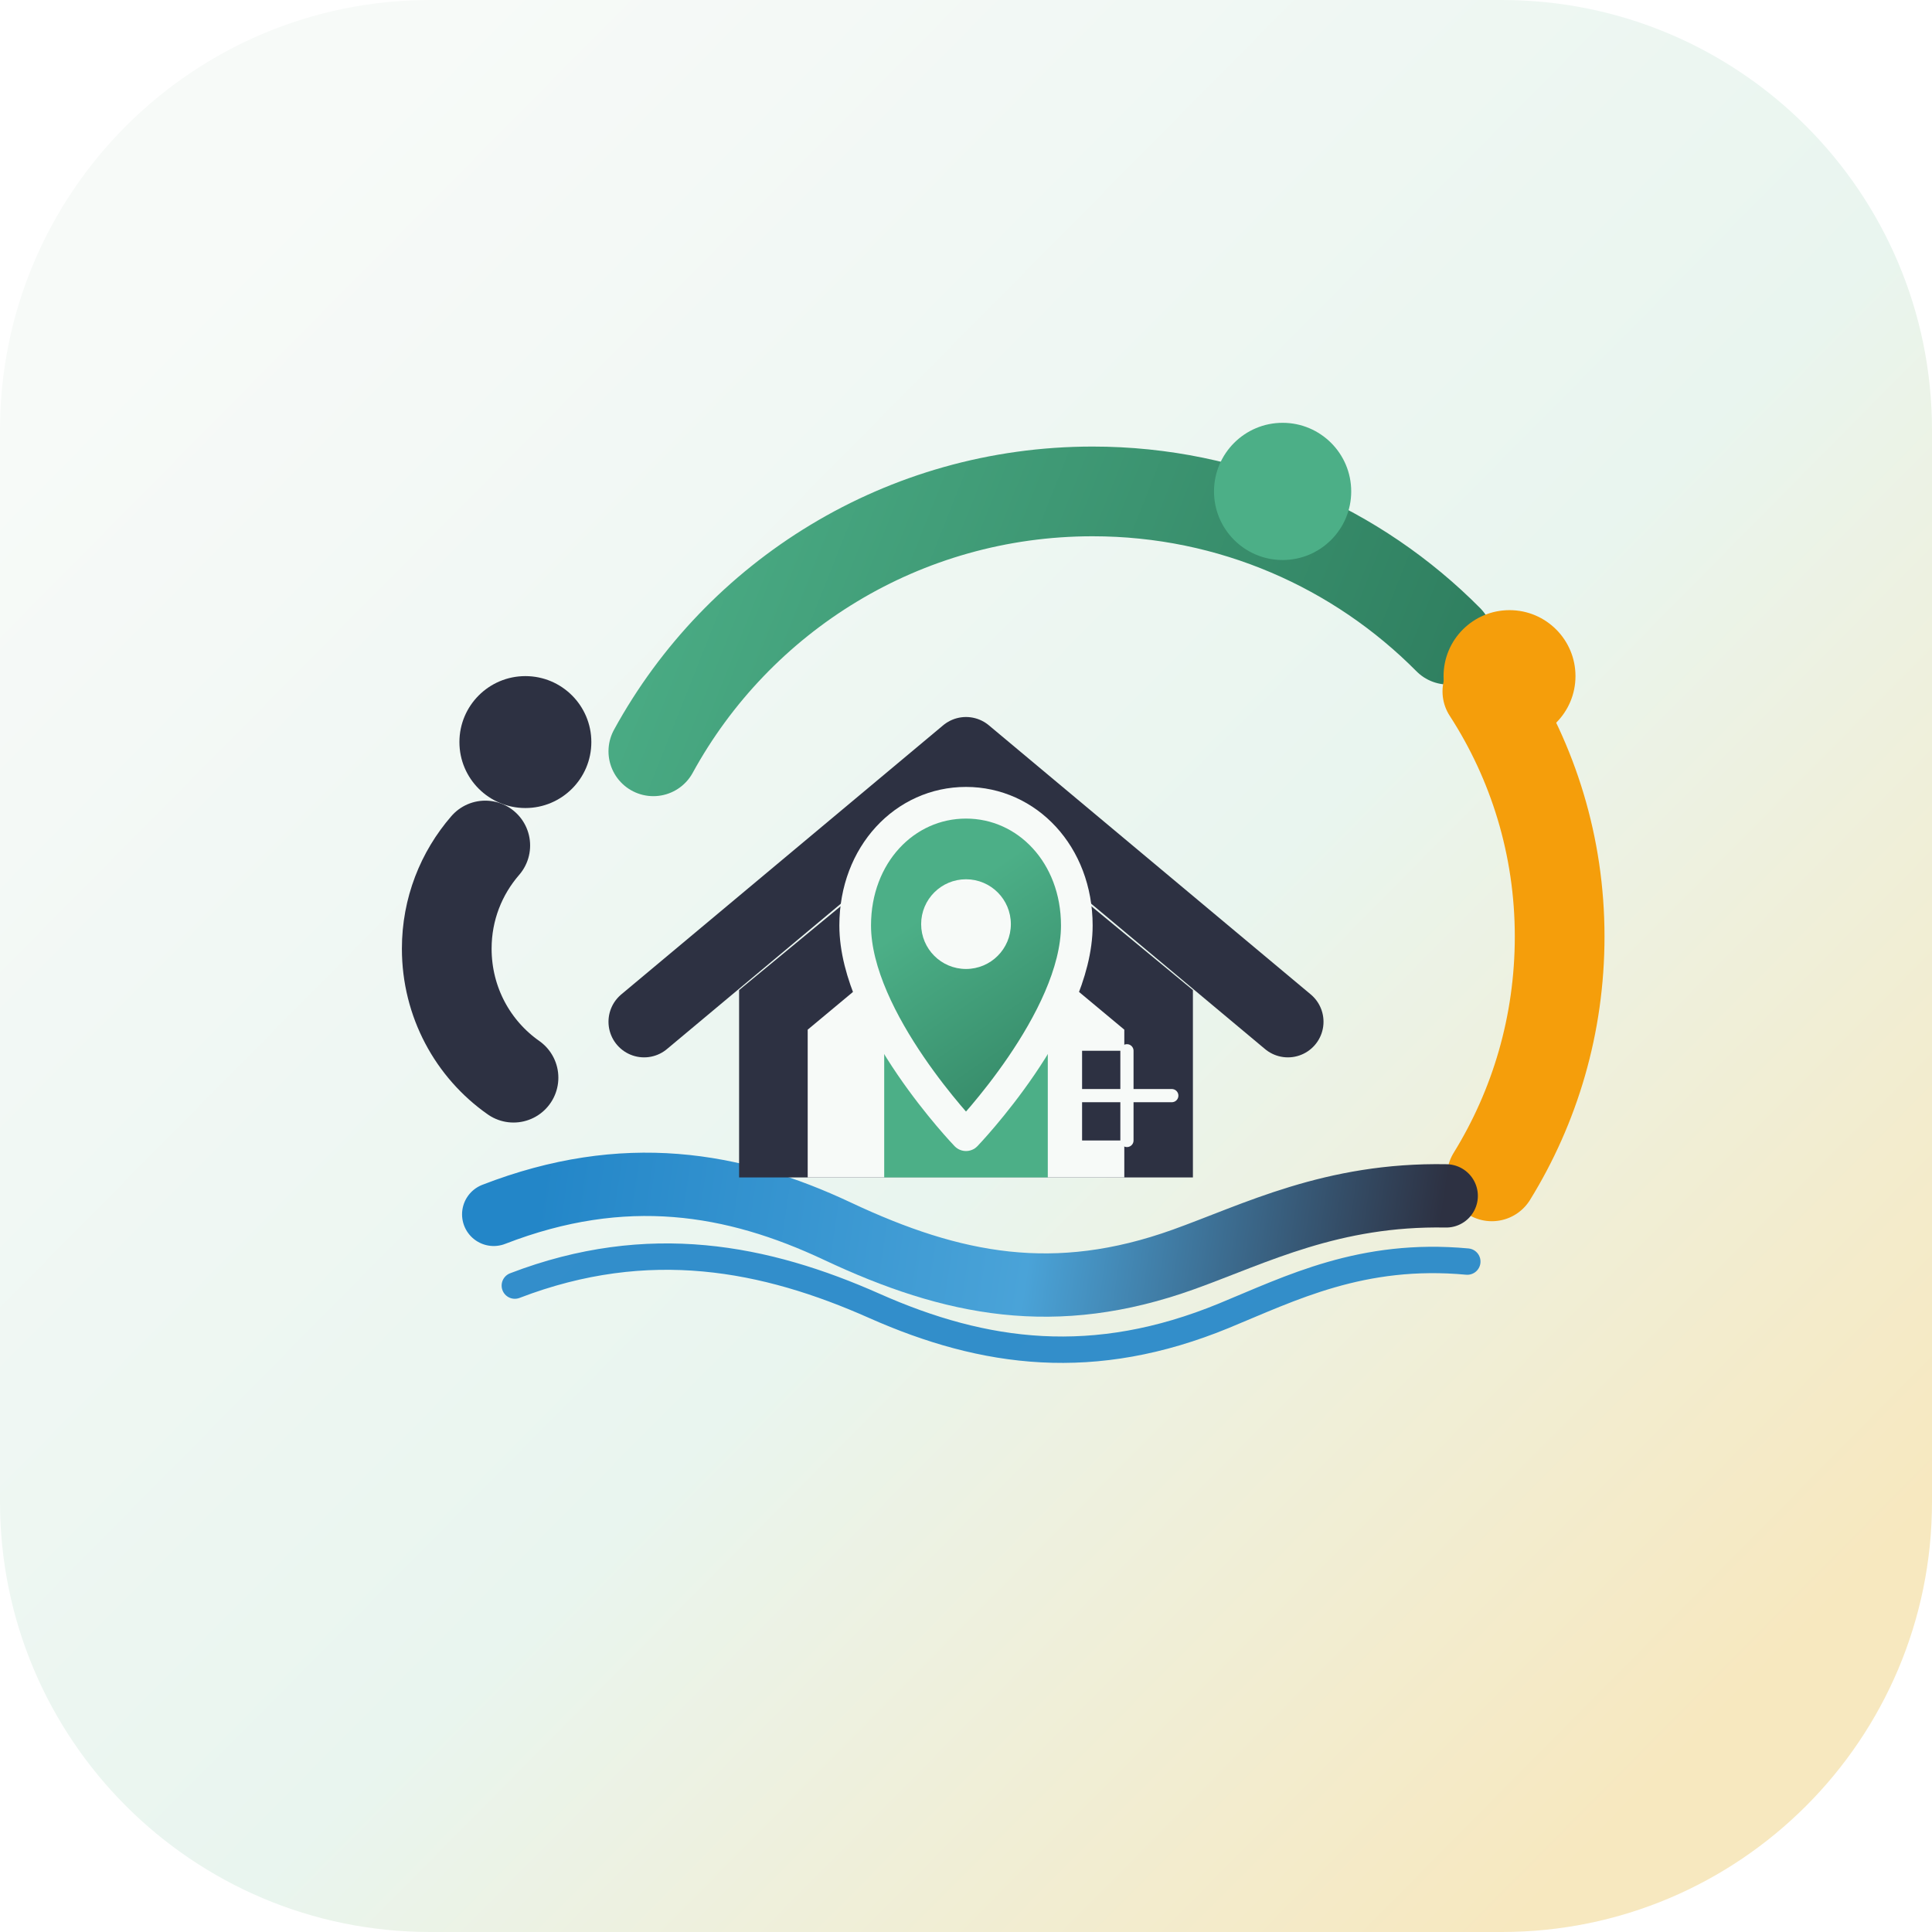
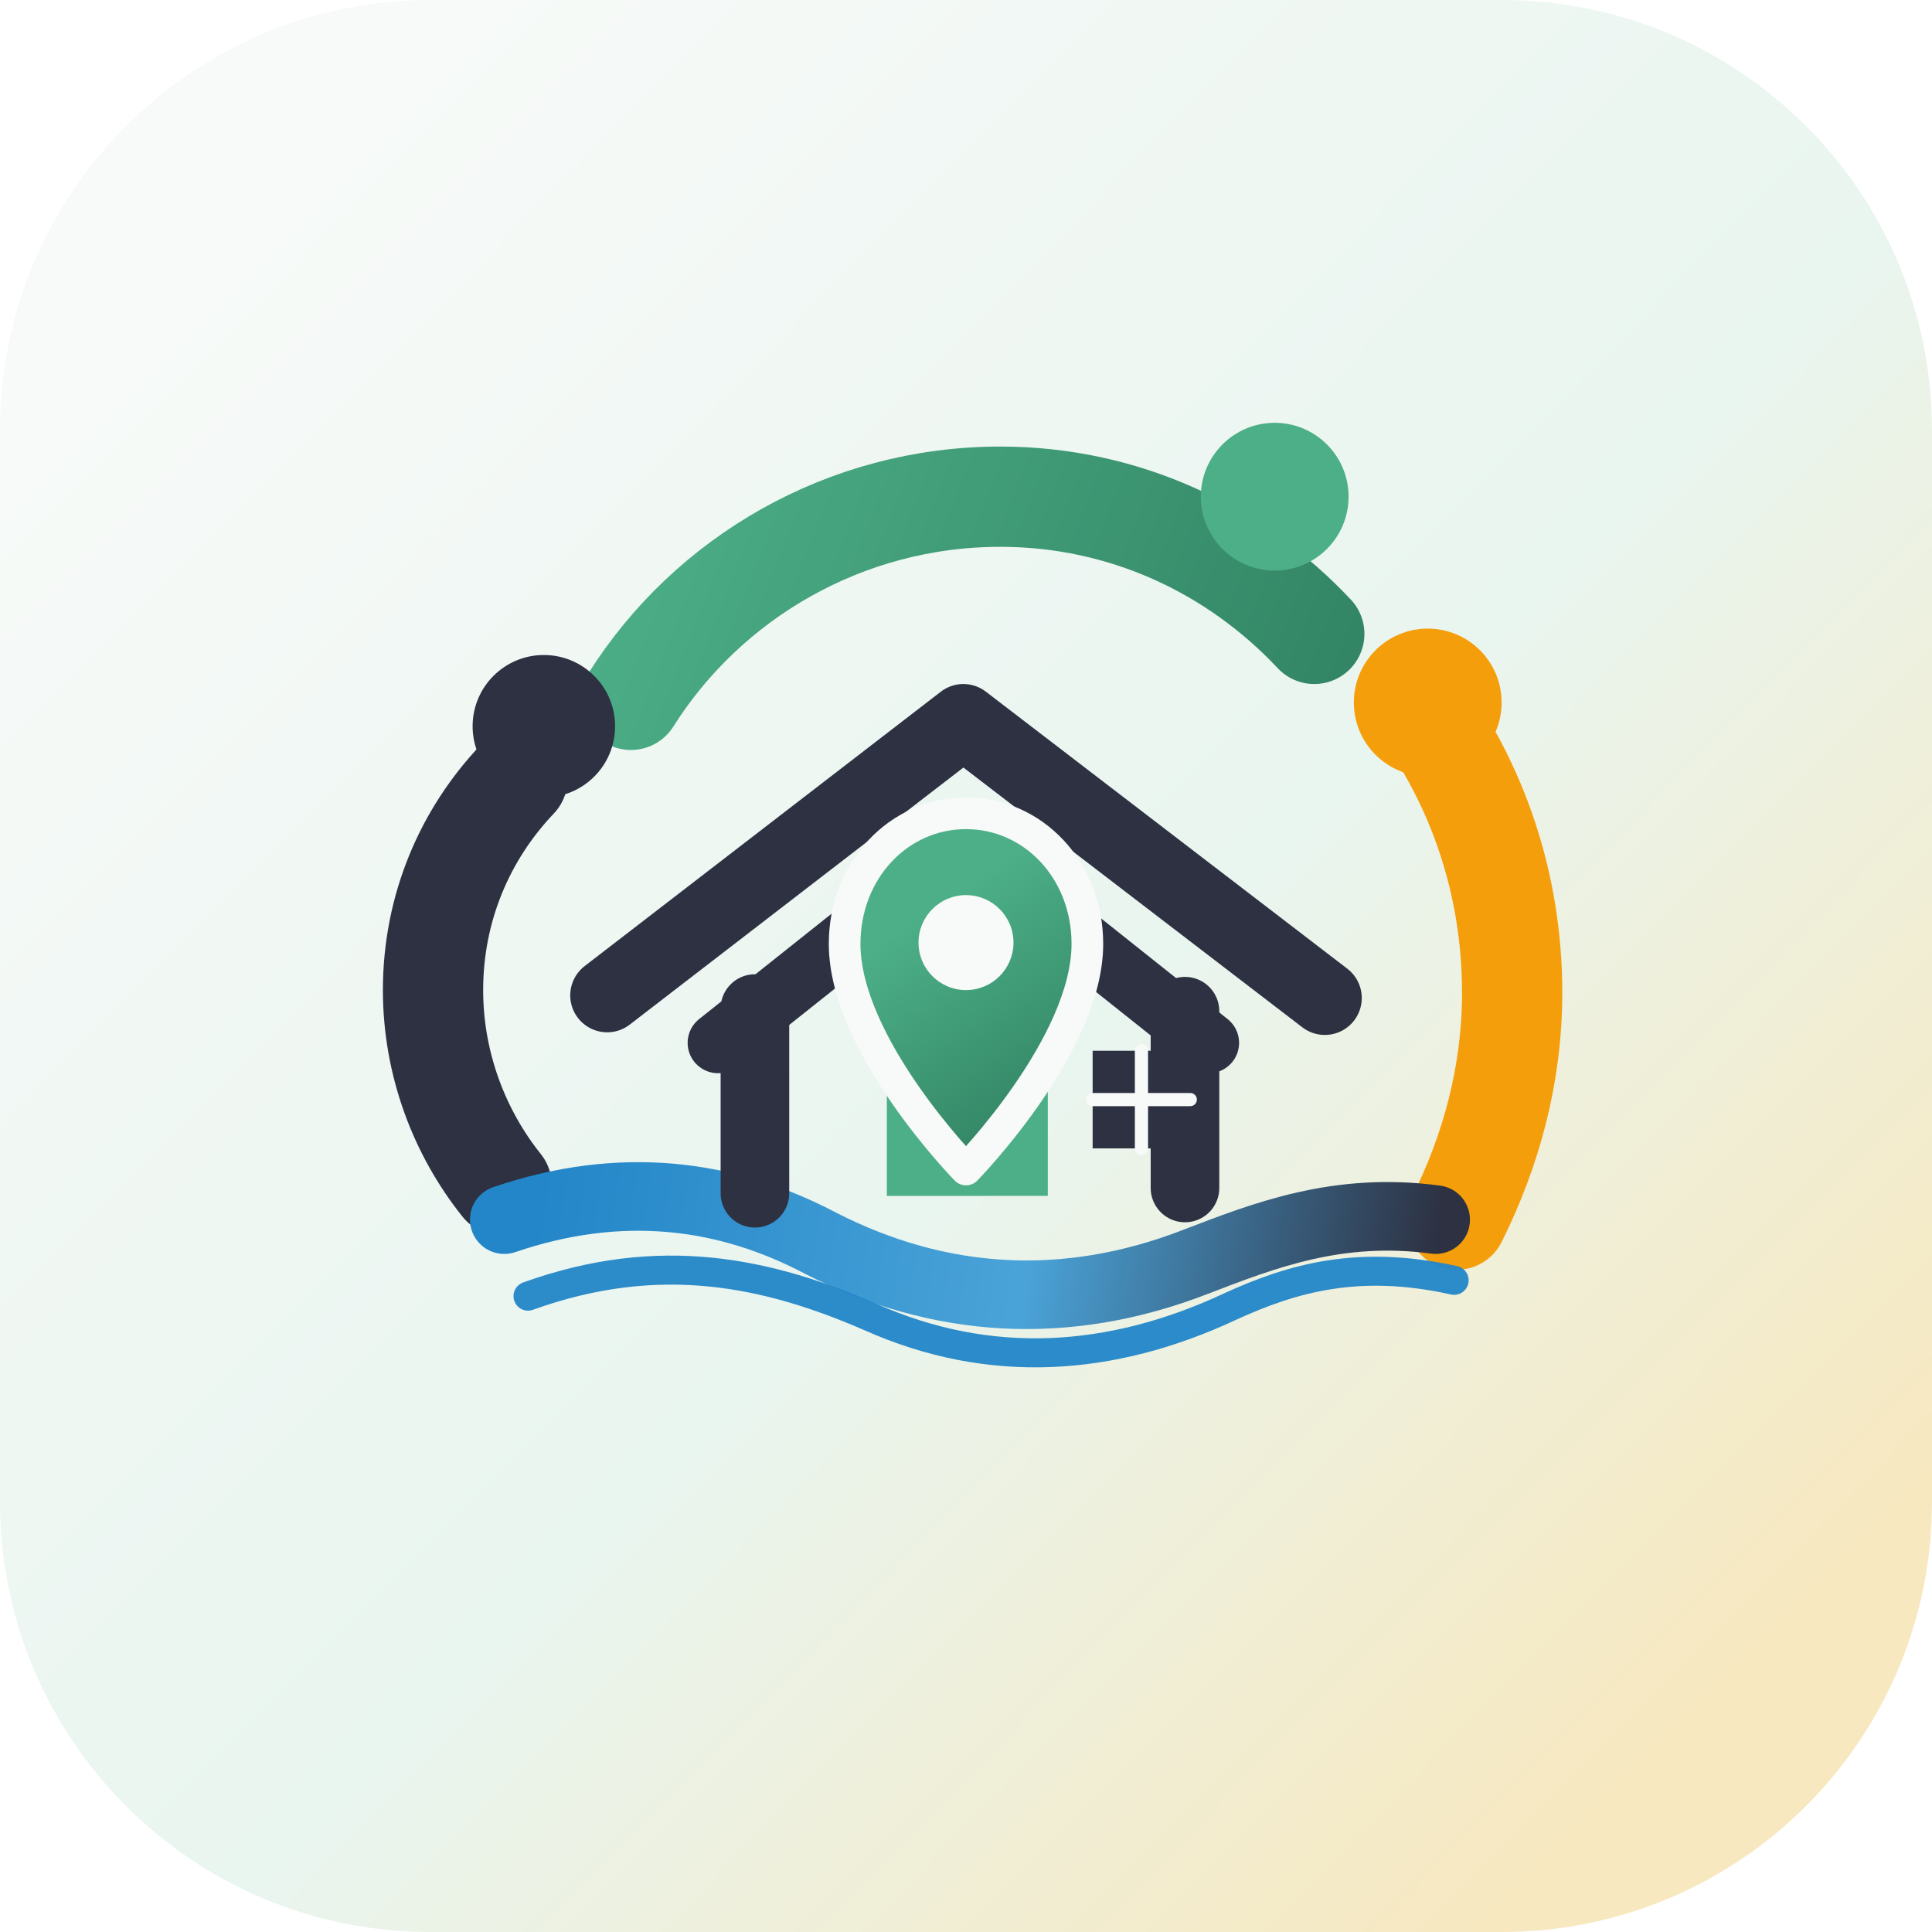
<svg xmlns="http://www.w3.org/2000/svg" width="1024" height="1024" viewBox="0 0 1024 1024" fill="none" role="img" aria-labelledby="title desc">
  <defs>
    <linearGradient id="bg" x1="128" y1="120" x2="920" y2="904" gradientUnits="userSpaceOnUse">
      <stop offset="0" stop-color="#F7FAF8" />
      <stop offset="0.56" stop-color="#E9F5EF" />
      <stop offset="1" stop-color="#F7E8BF" />
    </linearGradient>
  </defs>
  <rect width="1024" height="1024" rx="228" fill="url(#bg)" />
  <svg x="154" y="136" width="716" height="716" viewBox="0 0 512 512">
    <defs>
      <linearGradient id="greenArc" x1="118" y1="110" x2="430" y2="234" gradientUnits="userSpaceOnUse">
        <stop offset="0" stop-color="#4CAF87" />
        <stop offset="1" stop-color="#2E7D5E" />
      </linearGradient>
      <linearGradient id="riverWave" x1="96" y1="344" x2="432" y2="394" gradientUnits="userSpaceOnUse">
        <stop offset="0" stop-color="#2386C8" />
        <stop offset="0.55" stop-color="#4AA3D8" />
        <stop offset="1" stop-color="#2D3142" />
      </linearGradient>
      <linearGradient id="pinGreen" x1="248" y1="244" x2="308" y2="332" gradientUnits="userSpaceOnUse">
        <stop offset="0" stop-color="#4CAF87" />
        <stop offset="1" stop-color="#2E7D5E" />
      </linearGradient>
    </defs>
-     <path d="M137.5 187.5C169.7 128.7 232.2 89 304 89C356.7 89 404.4 110.5 438.8 145.2" stroke="url(#greenArc)" stroke-width="34" stroke-linecap="round" />
-     <path d="M453.6 164.8C470.9 191.5 481 223.4 481 257.7C481 291.1 471.6 322.2 455.3 348.6" stroke="#F59E0B" stroke-width="34" stroke-linecap="round" />
-     <path d="M73.8 223.2C64.7 233.7 59.2 247.3 59.2 262.3C59.2 282.5 69.1 300.4 84.5 311.2" stroke="#2D3142" stroke-width="34" stroke-linecap="round" />
-     <circle cx="89" cy="184" r="25" fill="#2D3142" />
-     <circle cx="376" cy="89" r="26" fill="#4CAF87" />
-     <circle cx="462" cy="159" r="25" fill="#F59E0B" />
-     <path d="M77 363C126.5 343.8 168 350.9 207.3 369.4C251.1 390 289.9 397.5 338.4 380.1C365.7 370.3 394.7 355.2 438 356" stroke="url(#riverWave)" stroke-width="24" stroke-linecap="round" />
-     <path d="M85 390C135.8 370.5 180.1 379.4 221.3 397.7C263 416.2 304.5 421.7 353.8 401.4C379.1 391 406.1 377.2 446 380.9" stroke="#2386C8" stroke-width="10" stroke-linecap="round" opacity="0.92" />
-     <path d="M134 290L256 188L378 290" stroke="#2D3142" stroke-width="27" stroke-linecap="round" stroke-linejoin="round" />
-     <path d="M170 278L256 207L342 278V349H170V278Z" fill="#2D3142" />
-     <path d="M196 293L256 243L316 293V349H196V293Z" fill="#F7FAF8" />
-     <path d="M188 278L256 221L324 278" stroke="#2D3142" stroke-width="18" stroke-linecap="round" stroke-linejoin="round" />
-     <path d="M225 297H287V349H225V297Z" fill="#4CAF87" />
-     <path d="M300 301H334V335H300V301Z" fill="#2D3142" />
-     <path d="M317 301V335" stroke="#F7FAF8" stroke-width="5" stroke-linecap="round" />
-     <path d="M300 318H334" stroke="#F7FAF8" stroke-width="5" stroke-linecap="round" />
-     <path d="M256 333C256 333 214 289.3 214 253.5C214 226.7 232.8 207 256 207C279.2 207 298 226.7 298 253.5C298 289.3 256 333 256 333Z" fill="url(#pinGreen)" stroke="#F7FAF8" stroke-width="12" stroke-linejoin="round" />
-     <circle cx="256" cy="253" r="17" fill="#F7FAF8" />
+     <path d="M129 168C158 122 210 91 269 91C316 91 358 111 388 143" stroke="url(#greenArc)" stroke-width="38" stroke-linecap="round" />
+     <path d="M427 169C450 200 463 238 463 279C463 310 455 339 442 365" stroke="#F59E0B" stroke-width="38" stroke-linecap="round" />
+     <path d="M86 198C66 219 54 247 54 278C54 306 64 332 80 352" stroke="#2D3142" stroke-width="38" stroke-linecap="round" />
+     <circle cx="96" cy="178" r="27" fill="#2D3142" />
+     <circle cx="373" cy="91" r="28" fill="#4CAF87" />
+     <circle cx="431" cy="169" r="28" fill="#F59E0B" />
+     <path d="M81 365C125 350 165 355 201 374C246 397 294 400 343 381C369 371 397 360 434 365" stroke="url(#riverWave)" stroke-width="26" stroke-linecap="round" />
+     <path d="M90 394C140 376 181 385 220 402C265 422 311 419 356 398C380 387 405 380 441 388" stroke="#2386C8" stroke-width="11" stroke-linecap="round" opacity="0.95" />
+     <path d="M120 280L255 176L392 281" stroke="#2D3142" stroke-width="28" stroke-linecap="round" stroke-linejoin="round" />
+     <path d="M162 298L255 224L348 298" stroke="#2D3142" stroke-width="23" stroke-linecap="round" stroke-linejoin="round" />
+     <path d="M176 285V355" stroke="#2D3142" stroke-width="26" stroke-linecap="round" />
+     <path d="M339 286V353" stroke="#2D3142" stroke-width="26" stroke-linecap="round" />
+     <path d="M226 301H287V356H226V301Z" fill="#4CAF87" />
+     <path d="M304 301H341V338H304V301Z" fill="#2D3142" />
+     <path d="M322.5 301V338" stroke="#F7FAF8" stroke-width="5" stroke-linecap="round" />
+     <path d="M304 319.5H341" stroke="#F7FAF8" stroke-width="5" stroke-linecap="round" />
+     <path d="M256 346C256 346 210 299 210 260.5C210 232.5 230.5 211 256 211C281.5 211 302 232.5 302 260.5C302 299 256 346 256 346Z" fill="url(#pinGreen)" stroke="#F7FAF8" stroke-width="12" stroke-linejoin="round" />
+     <circle cx="256" cy="260" r="18" fill="#F7FAF8" />
  </svg>
</svg>
